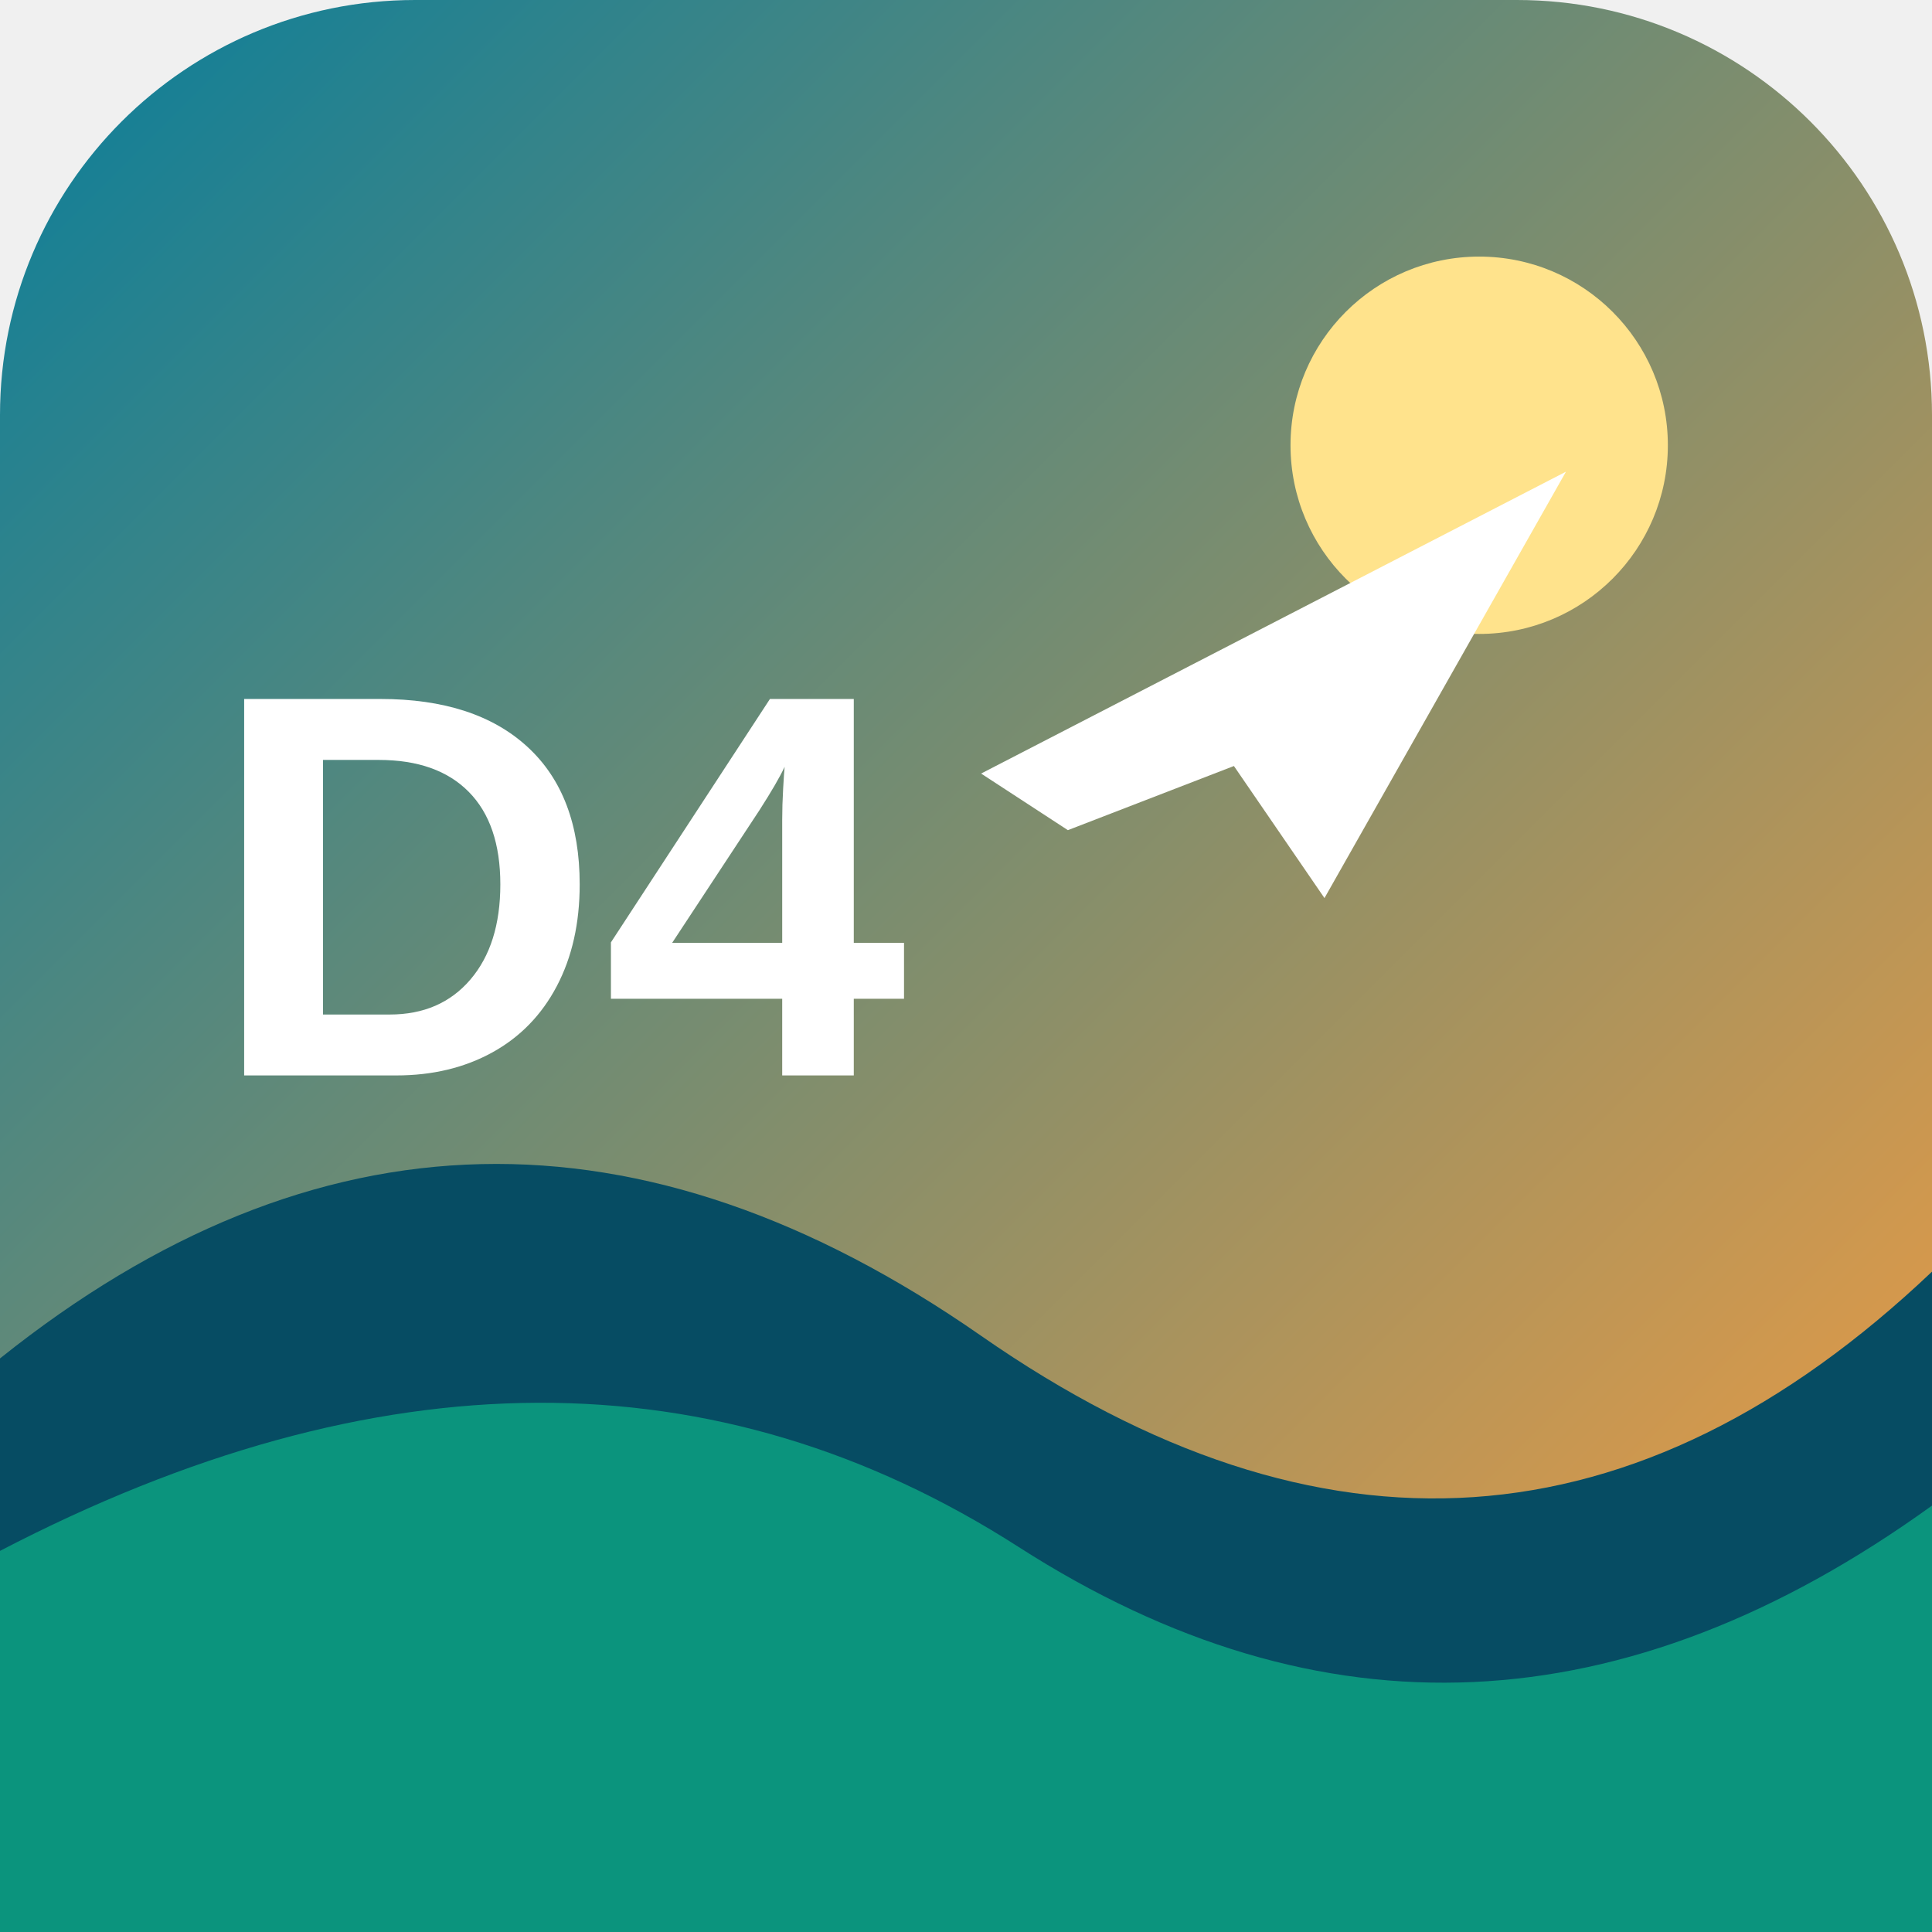
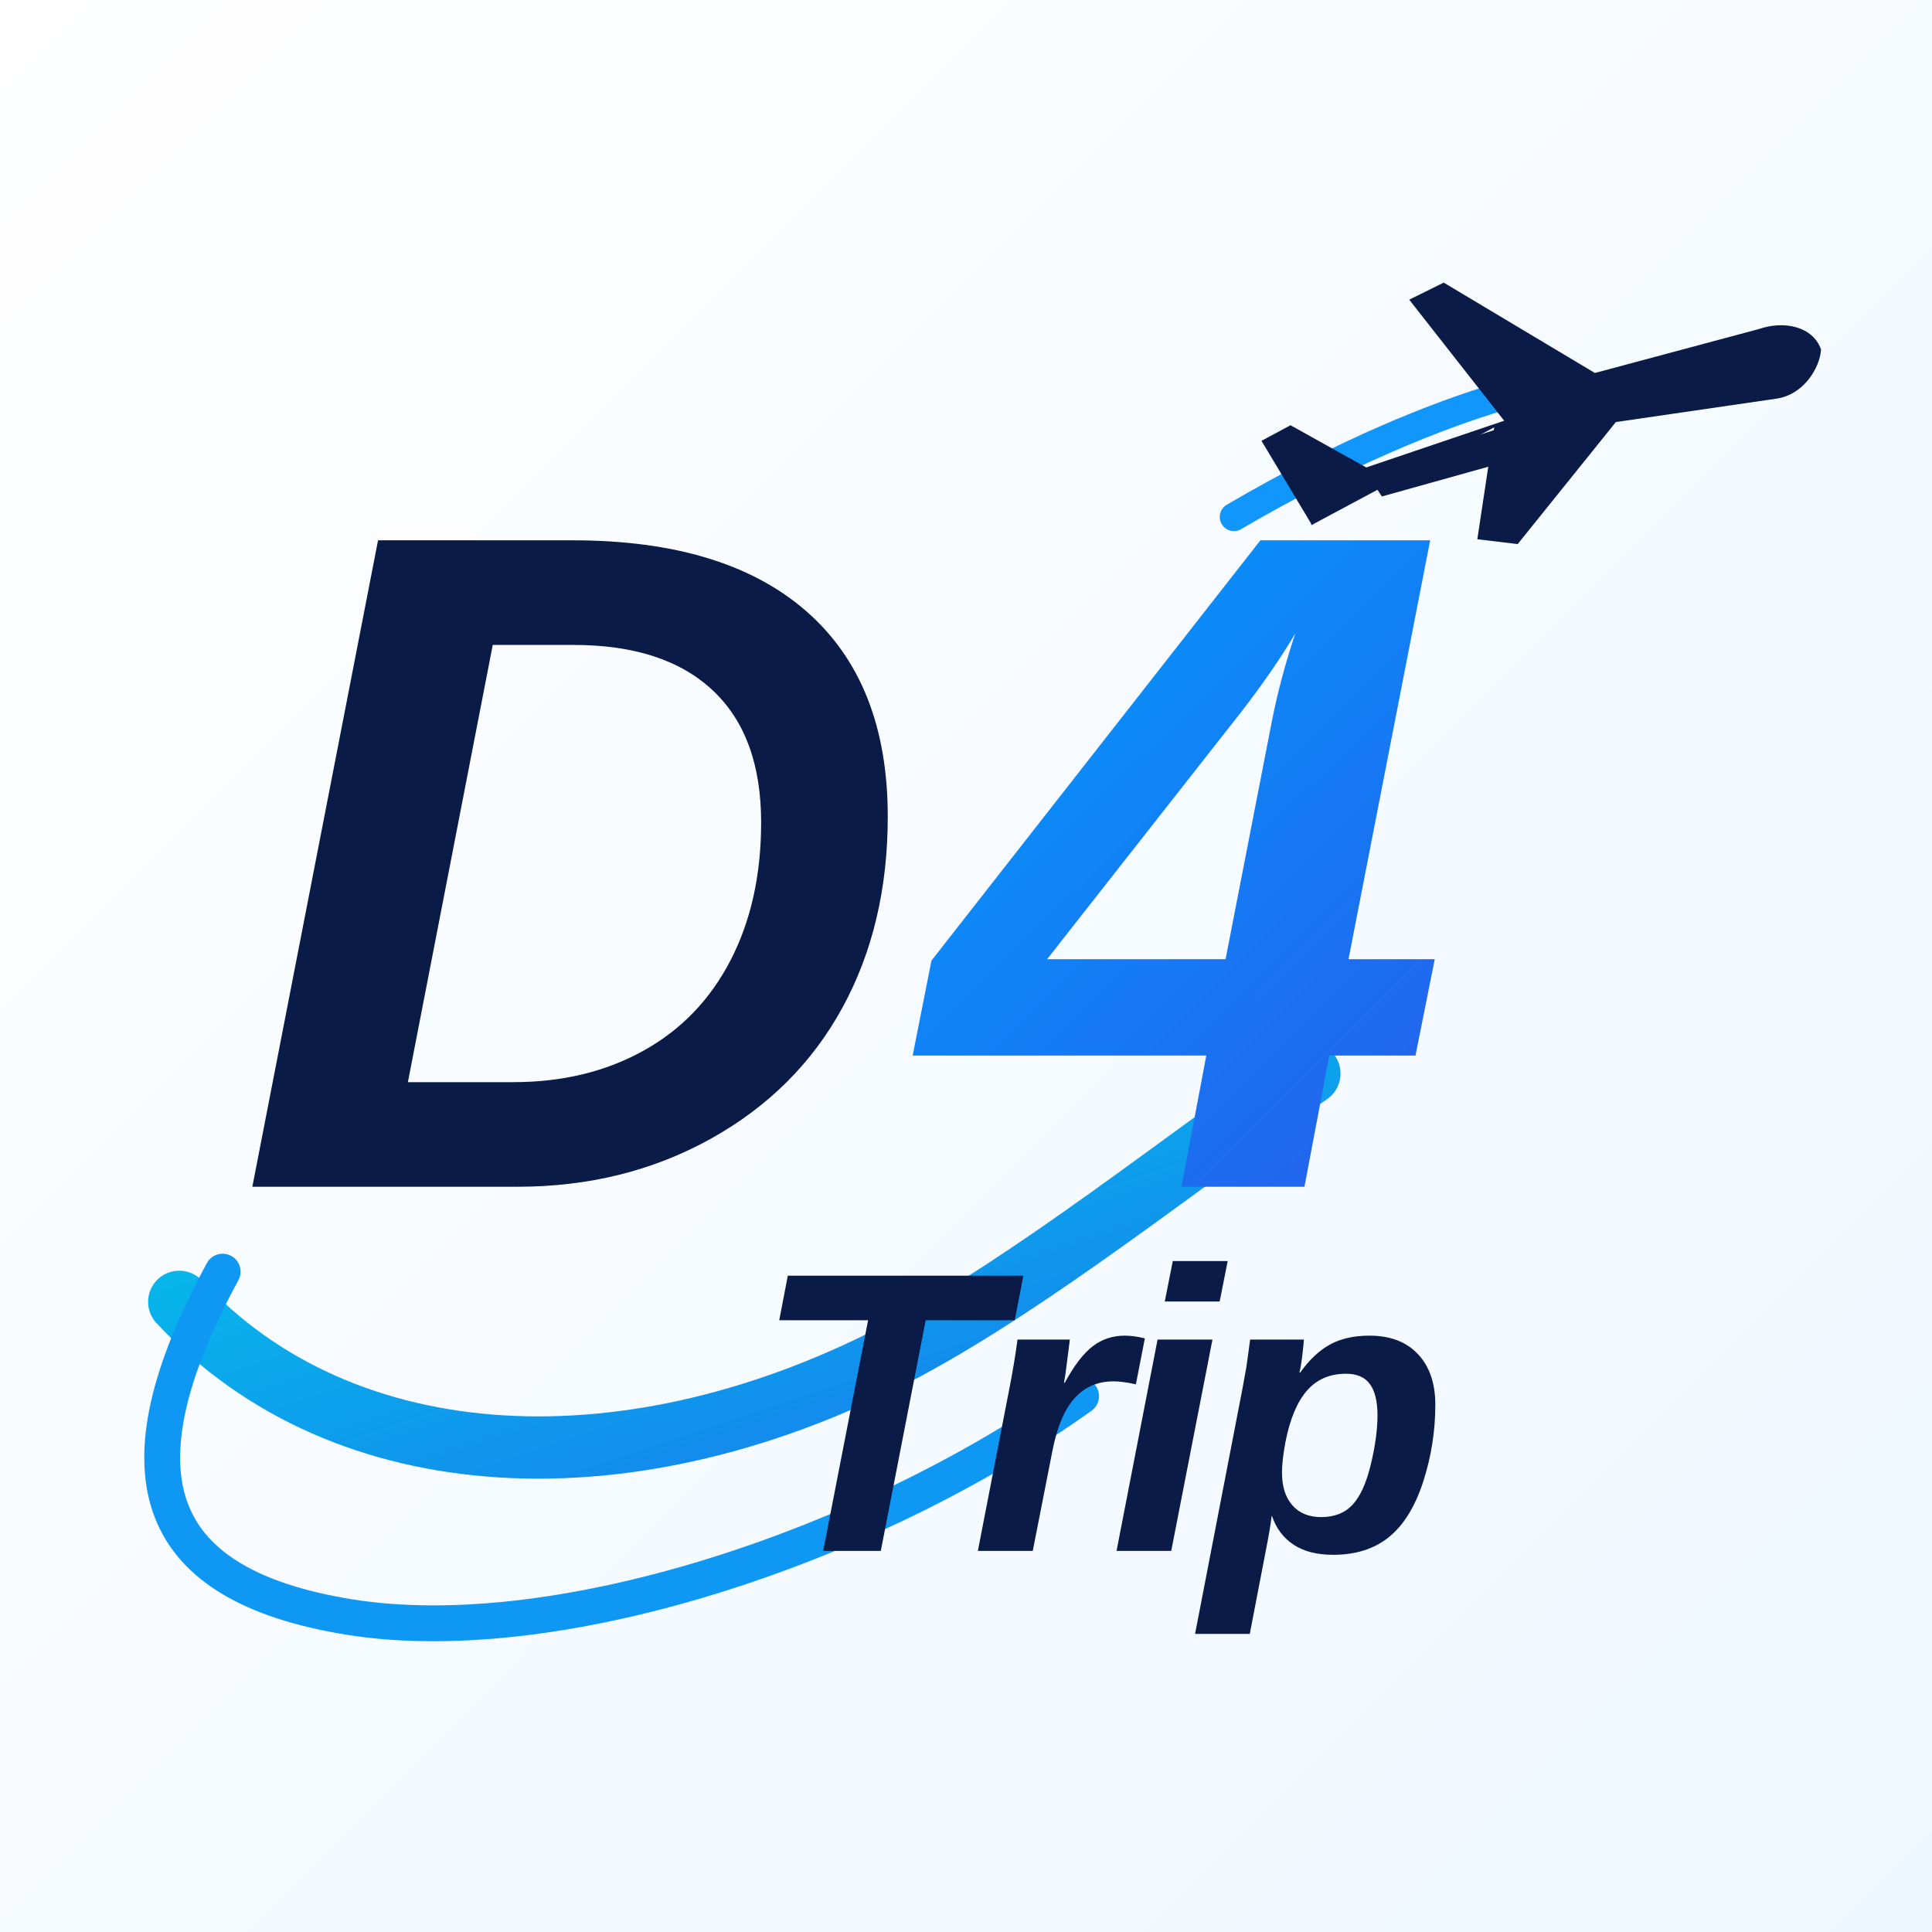
- <svg xmlns="http://www.w3.org/2000/svg" width="512" height="512" viewBox="0 0 512 512">
+ <svg xmlns="http://www.w3.org/2000/svg" viewBox="0 0 1024 1024" role="img" aria-labelledby="title desc">
  <defs>
-     <linearGradient id="g" x2="1" y2="1">
-       <stop stop-color="#087e9b" />
-       <stop offset="1" stop-color="#ff9e3c" />
+     <linearGradient id="sky" x1="0" y1="0" x2="1" y2="1">
+       <stop stop-color="#ffffff" />
+       <stop offset="1" stop-color="#eef7ff" />
+     </linearGradient>
+     <linearGradient id="four" x1="0" y1="0" x2=".8" y2="1">
+       <stop stop-color="#009ffe" />
+       <stop offset="1" stop-color="#2264ed" />
+     </linearGradient>
+     <linearGradient id="trail" x1="0" y1="0" x2="1" y2="1">
+       <stop stop-color="#00cde9" />
+       <stop offset="1" stop-color="#1876ee" />
    </linearGradient>
  </defs>
-   <rect width="512" height="512" rx="110" fill="url(#g)" />
-   <circle cx="392" cy="118" r="50" fill="#ffe38c" />
-   <path d="M0 360Q125 260 260 354T512 337V512H0Z" fill="#064c63" />
-   <path d="M0 411Q150 333 270 410T512 399V512H0Z" fill="#0b947d" />
-   <text x="55" y="285" font-family="Arial,sans-serif" font-size="145" font-weight="900" fill="white">D4</text>
-   <path d="M260 205l155-80-64 113-24-35-44 17Z" fill="#fff" />
+   <rect width="1024" height="1024" fill="url(#sky)" />
+   <path d="M95 690c87 94 240 102 385 25 69-37 146-99 214-146" fill="none" stroke="url(#trail)" stroke-width="33" stroke-linecap="round" />
+   <path d="M118 674c-58 107-37 164 61 182 112 21 282-36 394-116" fill="none" stroke="#0e98f4" stroke-width="19" stroke-linecap="round" />
+   <text x="125" y="629" font-family="Arial,DejaVu Sans,sans-serif" font-size="498" font-weight="900" font-style="italic" letter-spacing="-16" fill="#091b46">D</text>
+   <text x="492" y="629" font-family="Arial,DejaVu Sans,sans-serif" font-size="498" font-weight="900" font-style="italic" fill="url(#four)">4</text>
+   <path d="M654 274c58-34 108-54 142-64" fill="none" stroke="#1197fb" stroke-width="15" stroke-linecap="round" />
+   <g transform="translate(805 194) rotate(-15)">
+     <path d="M-21 28L-45 83l20 8 67-49 85 10c15 2 27-10 30-19-1-13-15-20-29-19l-90 0-65-67-20 4 32 75-77 5-33-32-17 4 14 49 0 1Z" fill="#091b46" />
+     <path d="M-13 29l-80 4 5 15 93-1Z" fill="#091b46" />
+   </g>
+   <text x="398" y="822" font-family="Arial,DejaVu Sans,sans-serif" font-size="212" font-weight="800" font-style="italic" letter-spacing="-9" fill="#091b46">Trip</text>
</svg>
